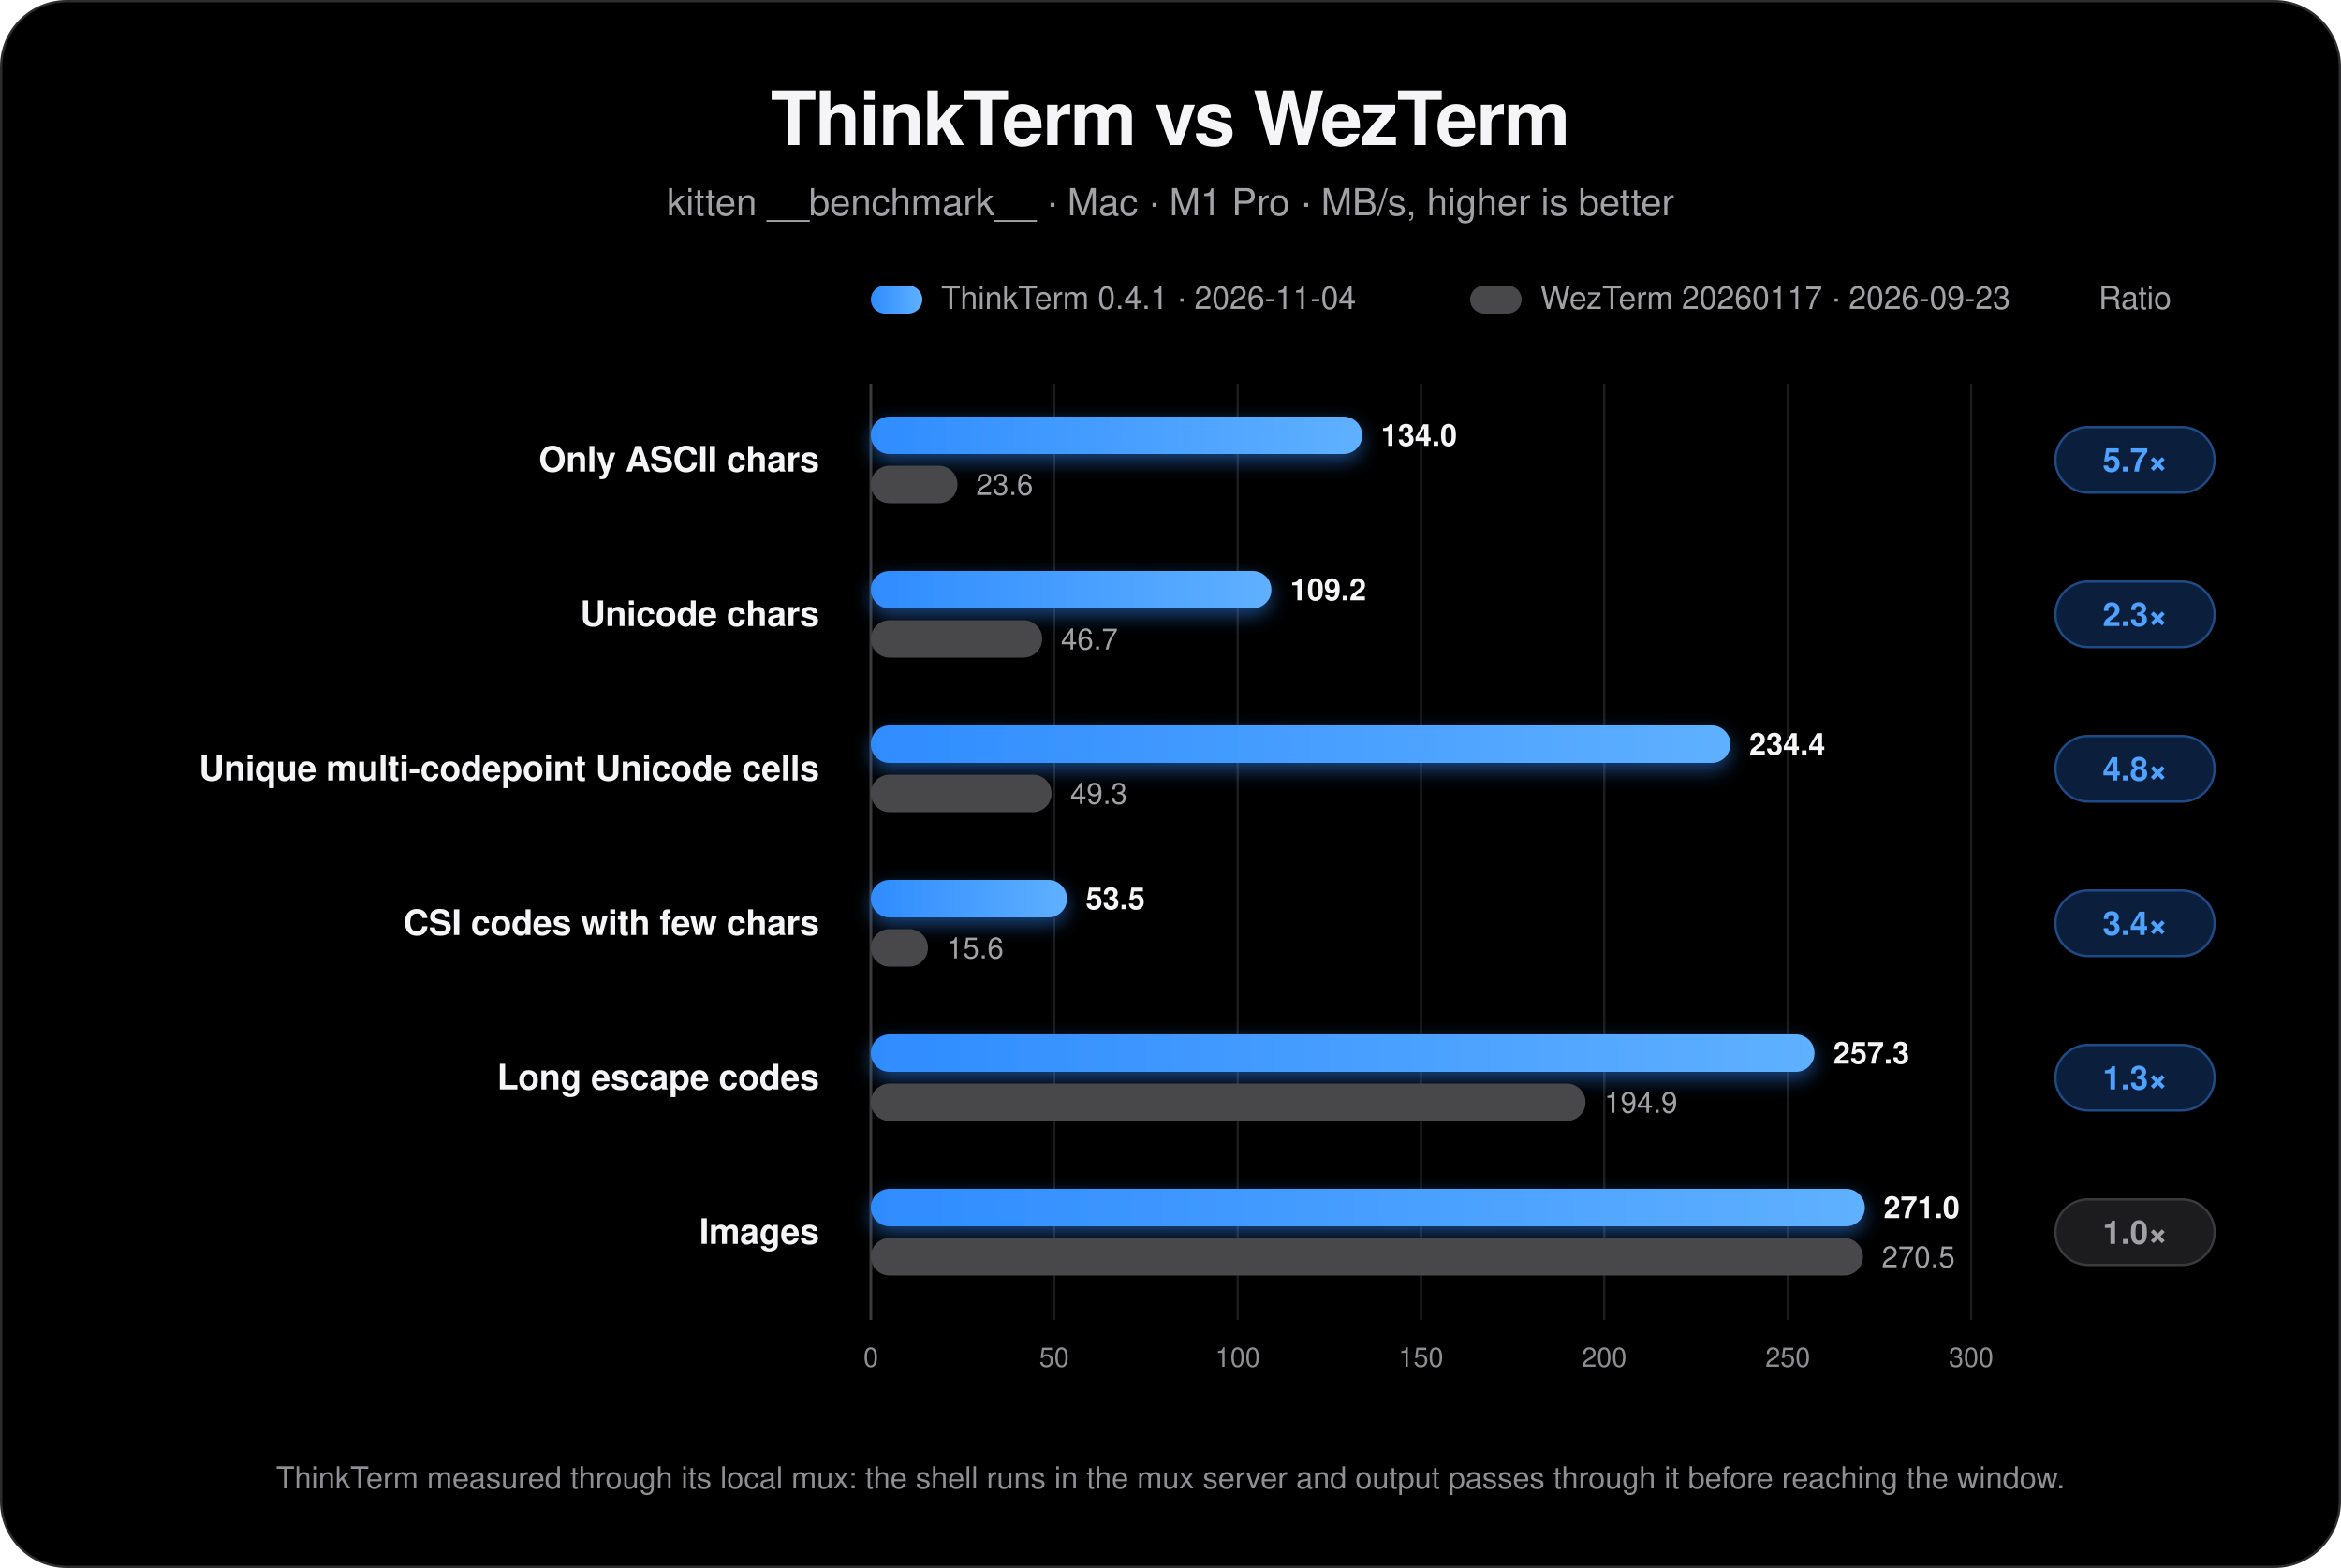
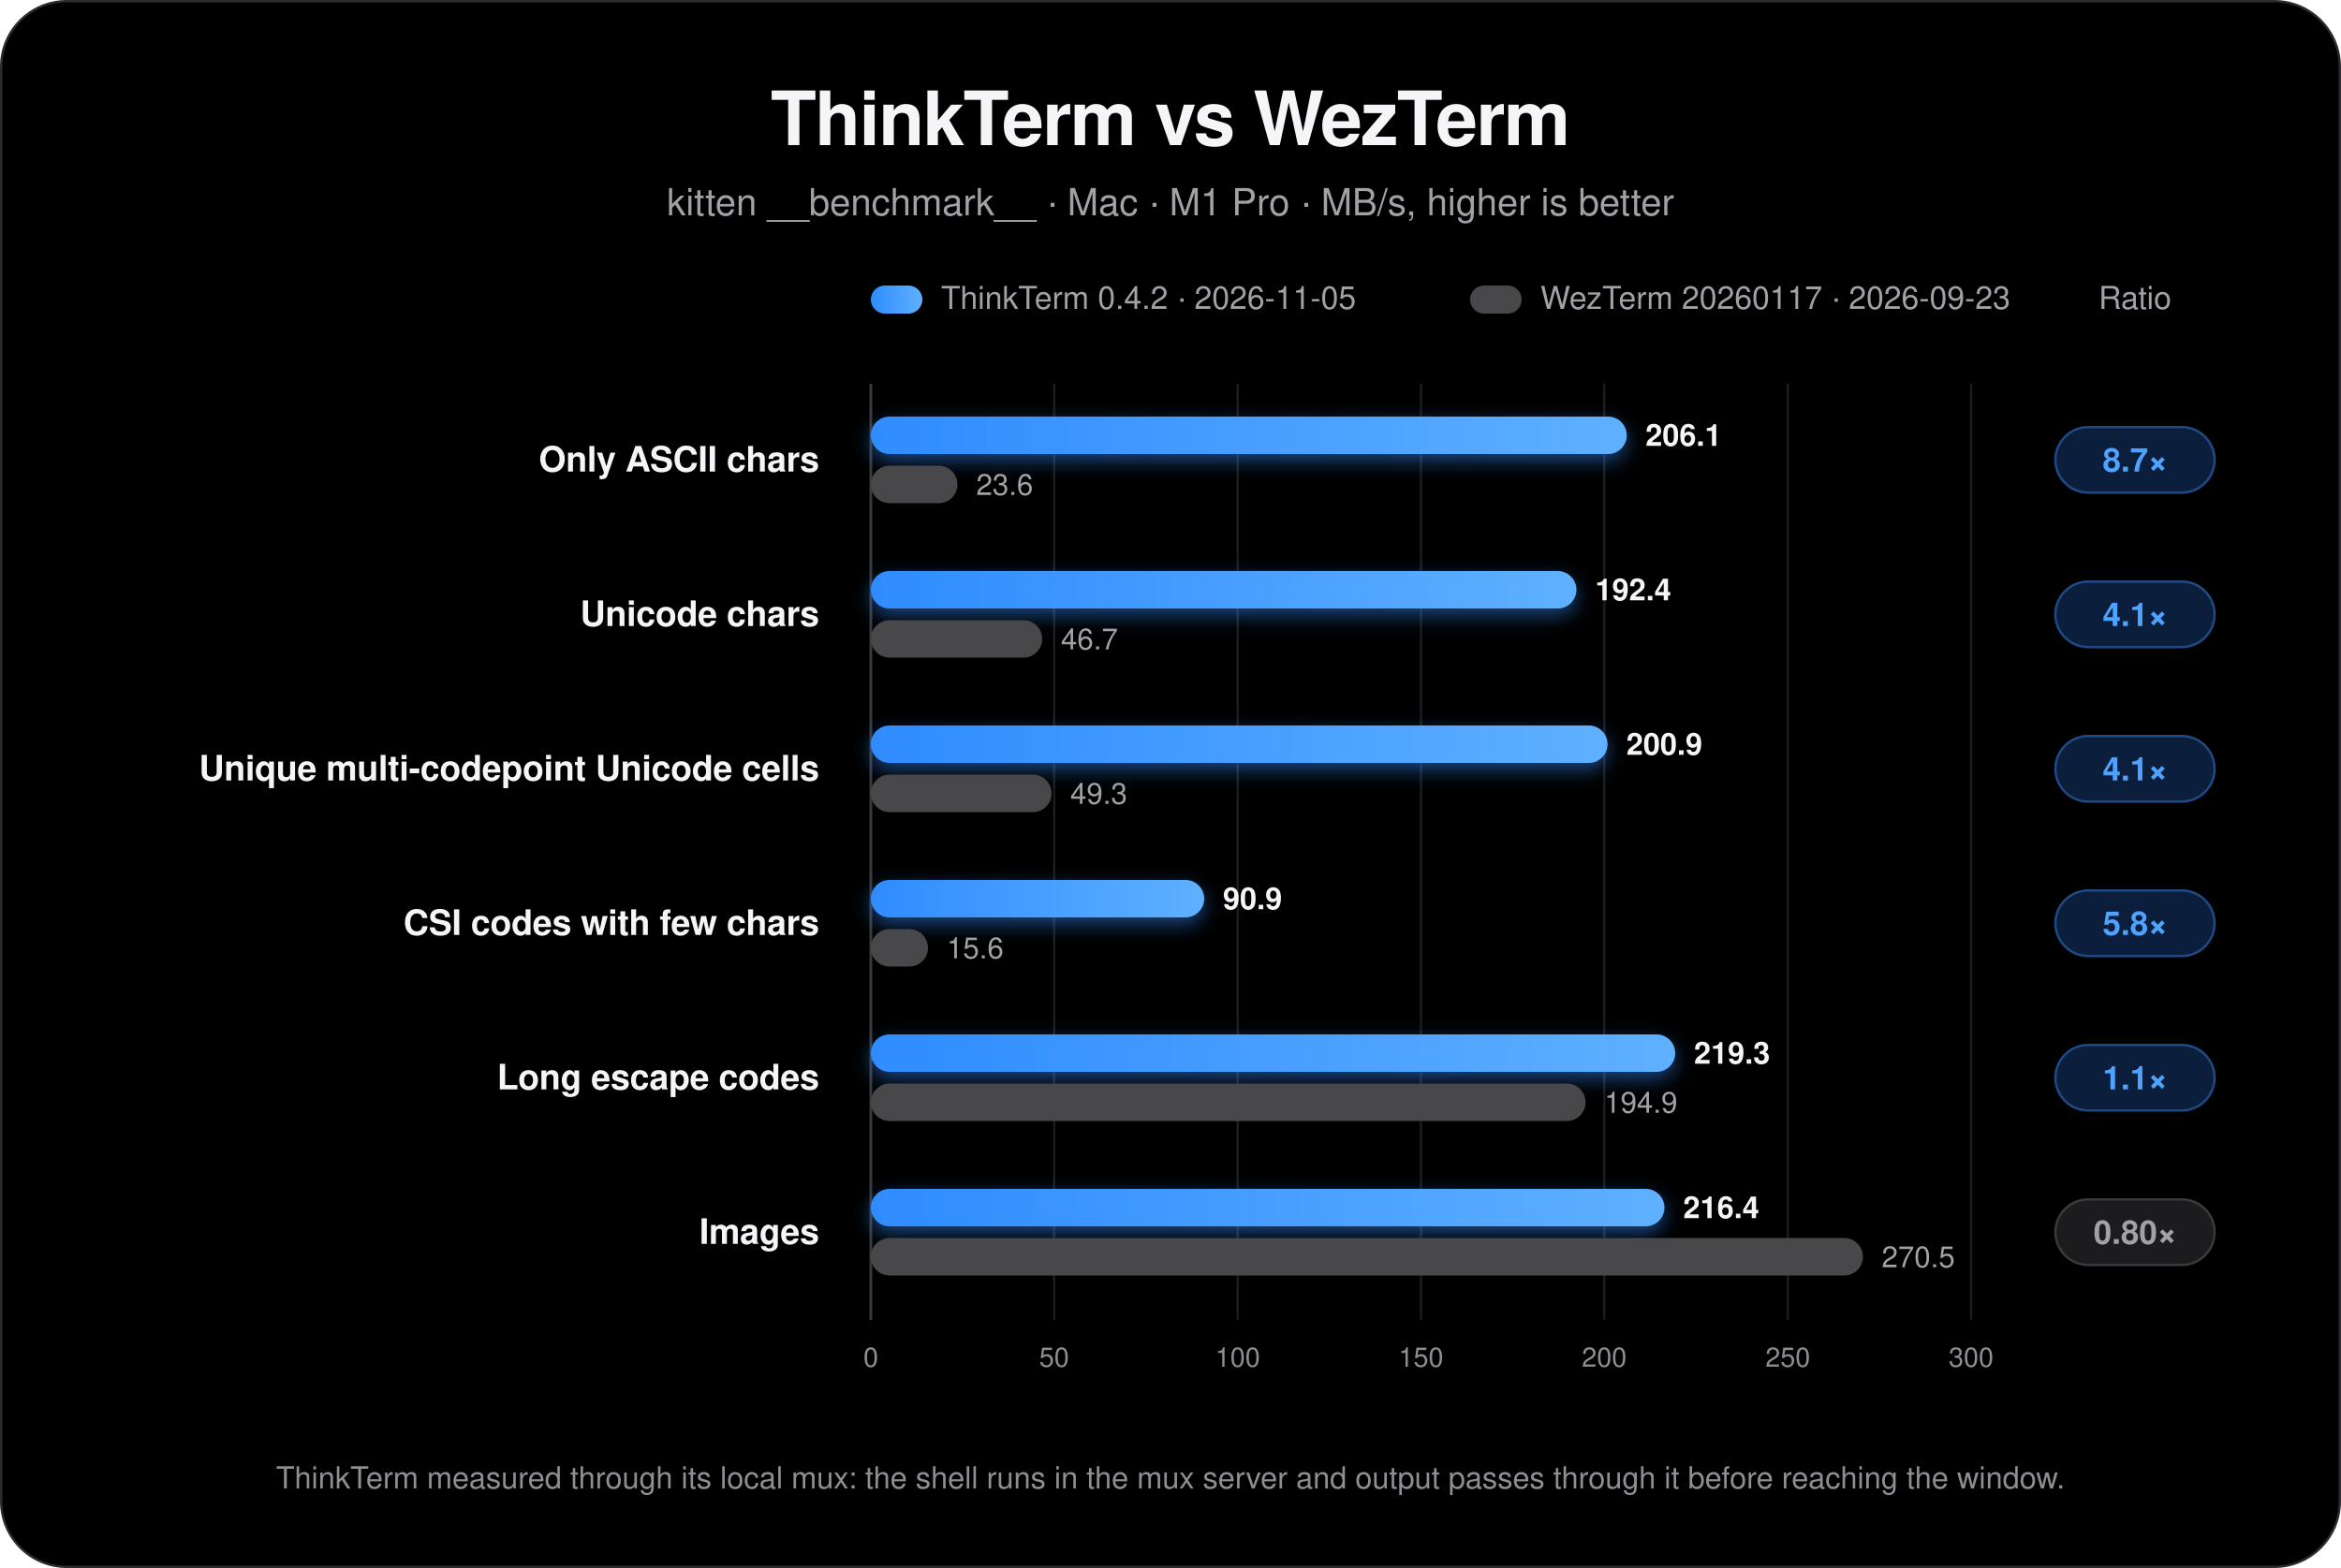
<svg xmlns="http://www.w3.org/2000/svg" viewBox="0 0 1000 670" width="1000" height="670" role="img" aria-labelledby="t d">
  <defs>
    <linearGradient id="ours" x1="0" y1="0" x2="1" y2="0">
      <stop offset="0" stop-color="#2f8cff" />
      <stop offset="1" stop-color="#5fb0ff" />
    </linearGradient>
    <filter id="glow" x="-10%" y="-80%" width="120%" height="300%">
      <feDropShadow dx="0" dy="3" stdDeviation="4" flood-color="#2f8cff" flood-opacity="0.5" />
    </filter>
  </defs>
  <style>
text { font-family: -apple-system, BlinkMacSystemFont, 'SF Pro Display', 'SF Pro Text', 'Segoe UI', 'Helvetica Neue', Helvetica, Arial, sans-serif; fill: #f5f5f7; }
.headline { font-size: 32px; font-weight: 700; letter-spacing: -0.6px; }
.subhead { font-size: 16px; fill: #a1a1a6; }
.label { font-size: 15px; font-weight: 600; letter-spacing: -0.1px; }
.legend { font-size: 13.5px; font-weight: 500; fill: #a1a1a6; }
.val-ours { font-size: 13px; font-weight: 700; }
.val-theirs { font-size: 12.5px; font-weight: 500; fill: #a1a1a6; }
.tick { font-size: 11.5px; fill: #8e8e93; }
.caption { font-size: 13px; font-weight: 500; fill: #8e8e93; }
.grid { stroke: #1c1c1e; stroke-width: 1; }
.axis { stroke: #3a3a3c; stroke-width: 1.2; }
.ours { fill: url(#ours); }
.ours-bar { fill: url(#ours); filter: url(#glow); }
.theirs { fill: #48484a; }
.win { fill: #0b1f3d; stroke: #1f4a85; }
.win-t { font-size: 14px; font-weight: 700; fill: #4da3ff; }
.even { fill: #1c1c1e; stroke: #3a3a3c; }
.even-t { font-size: 14px; font-weight: 700; fill: #a1a1a6; }
</style>
  <rect x="0.5" y="0.5" width="999" height="669" rx="28" fill="#000000" stroke="#2c2c2e" />
  <text x="500" y="62" class="headline" text-anchor="middle">ThinkTerm vs WezTerm</text>
  <text x="500" y="92" class="subhead" text-anchor="middle">kitten __benchmark__ · Mac · M1 Pro · MB/s, higher is better</text>
  <rect x="372" y="122" width="22" height="12" rx="6" class="ours" />
-   <text x="402" y="132" class="legend">ThinkTerm 0.4.1 · 2026-11-04</text>
+   <text x="402" y="132" class="legend">ThinkTerm 0.4.2 · 2026-11-05</text>
  <rect x="628" y="122" width="22" height="12" rx="6" class="theirs" />
  <text x="658" y="132" class="legend">WezTerm 20260117 · 2026-09-23</text>
  <text x="912" y="132" class="legend" text-anchor="middle">Ratio</text>
  <line x1="450.3" y1="164" x2="450.3" y2="564" class="grid" />
  <text x="450.3" y="584" class="tick" text-anchor="middle">50</text>
  <line x1="528.7" y1="164" x2="528.7" y2="564" class="grid" />
  <text x="528.7" y="584" class="tick" text-anchor="middle">100</text>
  <line x1="607.0" y1="164" x2="607.0" y2="564" class="grid" />
  <text x="607.0" y="584" class="tick" text-anchor="middle">150</text>
  <line x1="685.3" y1="164" x2="685.3" y2="564" class="grid" />
  <text x="685.3" y="584" class="tick" text-anchor="middle">200</text>
  <line x1="763.7" y1="164" x2="763.7" y2="564" class="grid" />
  <text x="763.7" y="584" class="tick" text-anchor="middle">250</text>
  <line x1="842.0" y1="164" x2="842.0" y2="564" class="grid" />
  <text x="842.0" y="584" class="tick" text-anchor="middle">300</text>
  <line x1="372" y1="164" x2="372" y2="564" class="axis" />
  <text x="372" y="584" class="tick" text-anchor="middle">0</text>
  <text x="350" y="201.5" class="label" text-anchor="end">Only ASCII chars</text>
-   <rect x="372" y="178" width="209.9" height="16" rx="8.0" class="ours-bar" />
-   <text x="589.9" y="190.5" class="val-ours">134.0</text>
+   <rect x="372" y="178" width="322.9" height="16" rx="8.0" class="ours-bar" />
+   <text x="702.9" y="190.5" class="val-ours">206.1</text>
  <rect x="372" y="199" width="37.0" height="16" rx="8.0" class="theirs" />
  <text x="417.0" y="211.5" class="val-theirs">23.6</text>
  <rect x="878" y="182.5" width="68" height="28" rx="14" class="win" />
-   <text x="912" y="201.5" class="win-t" text-anchor="middle">5.7×</text>
+   <text x="912" y="201.5" class="win-t" text-anchor="middle">8.7×</text>
  <text x="350" y="267.5" class="label" text-anchor="end">Unicode chars</text>
-   <rect x="372" y="244" width="171.1" height="16" rx="8.0" class="ours-bar" />
-   <text x="551.1" y="256.5" class="val-ours">109.2</text>
+   <rect x="372" y="244" width="301.4" height="16" rx="8.0" class="ours-bar" />
+   <text x="681.4" y="256.5" class="val-ours">192.4</text>
  <rect x="372" y="265" width="73.2" height="16" rx="8.0" class="theirs" />
  <text x="453.2" y="277.5" class="val-theirs">46.7</text>
  <rect x="878" y="248.5" width="68" height="28" rx="14" class="win" />
-   <text x="912" y="267.5" class="win-t" text-anchor="middle">2.3×</text>
+   <text x="912" y="267.5" class="win-t" text-anchor="middle">4.1×</text>
  <text x="350" y="333.5" class="label" text-anchor="end">Unique multi-codepoint Unicode cells</text>
-   <rect x="372" y="310" width="367.2" height="16" rx="8.0" class="ours-bar" />
-   <text x="747.2" y="322.5" class="val-ours">234.4</text>
+   <rect x="372" y="310" width="314.7" height="16" rx="8.0" class="ours-bar" />
+   <text x="694.7" y="322.5" class="val-ours">200.9</text>
  <rect x="372" y="331" width="77.2" height="16" rx="8.0" class="theirs" />
  <text x="457.2" y="343.5" class="val-theirs">49.3</text>
  <rect x="878" y="314.5" width="68" height="28" rx="14" class="win" />
-   <text x="912" y="333.5" class="win-t" text-anchor="middle">4.8×</text>
+   <text x="912" y="333.5" class="win-t" text-anchor="middle">4.1×</text>
  <text x="350" y="399.5" class="label" text-anchor="end">CSI codes with few chars</text>
-   <rect x="372" y="376" width="83.8" height="16" rx="8.0" class="ours-bar" />
-   <text x="463.8" y="388.5" class="val-ours">53.5</text>
+   <rect x="372" y="376" width="142.4" height="16" rx="8.0" class="ours-bar" />
+   <text x="522.4" y="388.5" class="val-ours">90.9</text>
  <rect x="372" y="397" width="24.4" height="16" rx="8.0" class="theirs" />
  <text x="404.4" y="409.5" class="val-theirs">15.6</text>
  <rect x="878" y="380.5" width="68" height="28" rx="14" class="win" />
-   <text x="912" y="399.5" class="win-t" text-anchor="middle">3.4×</text>
+   <text x="912" y="399.5" class="win-t" text-anchor="middle">5.8×</text>
  <text x="350" y="465.5" class="label" text-anchor="end">Long escape codes</text>
-   <rect x="372" y="442" width="403.1" height="16" rx="8.0" class="ours-bar" />
-   <text x="783.1" y="454.5" class="val-ours">257.3</text>
+   <rect x="372" y="442" width="343.6" height="16" rx="8.0" class="ours-bar" />
+   <text x="723.6" y="454.5" class="val-ours">219.3</text>
  <rect x="372" y="463" width="305.3" height="16" rx="8.0" class="theirs" />
  <text x="685.3" y="475.5" class="val-theirs">194.9</text>
  <rect x="878" y="446.5" width="68" height="28" rx="14" class="win" />
-   <text x="912" y="465.5" class="win-t" text-anchor="middle">1.3×</text>
+   <text x="912" y="465.5" class="win-t" text-anchor="middle">1.1×</text>
  <text x="350" y="531.5" class="label" text-anchor="end">Images</text>
-   <rect x="372" y="508" width="424.6" height="16" rx="8.0" class="ours-bar" />
-   <text x="804.6" y="520.5" class="val-ours">271.0</text>
+   <rect x="372" y="508" width="339.0" height="16" rx="8.0" class="ours-bar" />
+   <text x="719.0" y="520.5" class="val-ours">216.4</text>
  <rect x="372" y="529" width="423.8" height="16" rx="8.0" class="theirs" />
  <text x="803.8" y="541.5" class="val-theirs">270.5</text>
  <rect x="878" y="512.5" width="68" height="28" rx="14" class="even" />
-   <text x="912" y="531.5" class="even-t" text-anchor="middle">1.0×</text>
+   <text x="912" y="531.5" class="even-t" text-anchor="middle">0.80×</text>
  <text x="500" y="636" class="caption" text-anchor="middle">ThinkTerm measured through its local mux: the shell runs in the mux server and output passes through it before reaching the window.</text>
</svg>
